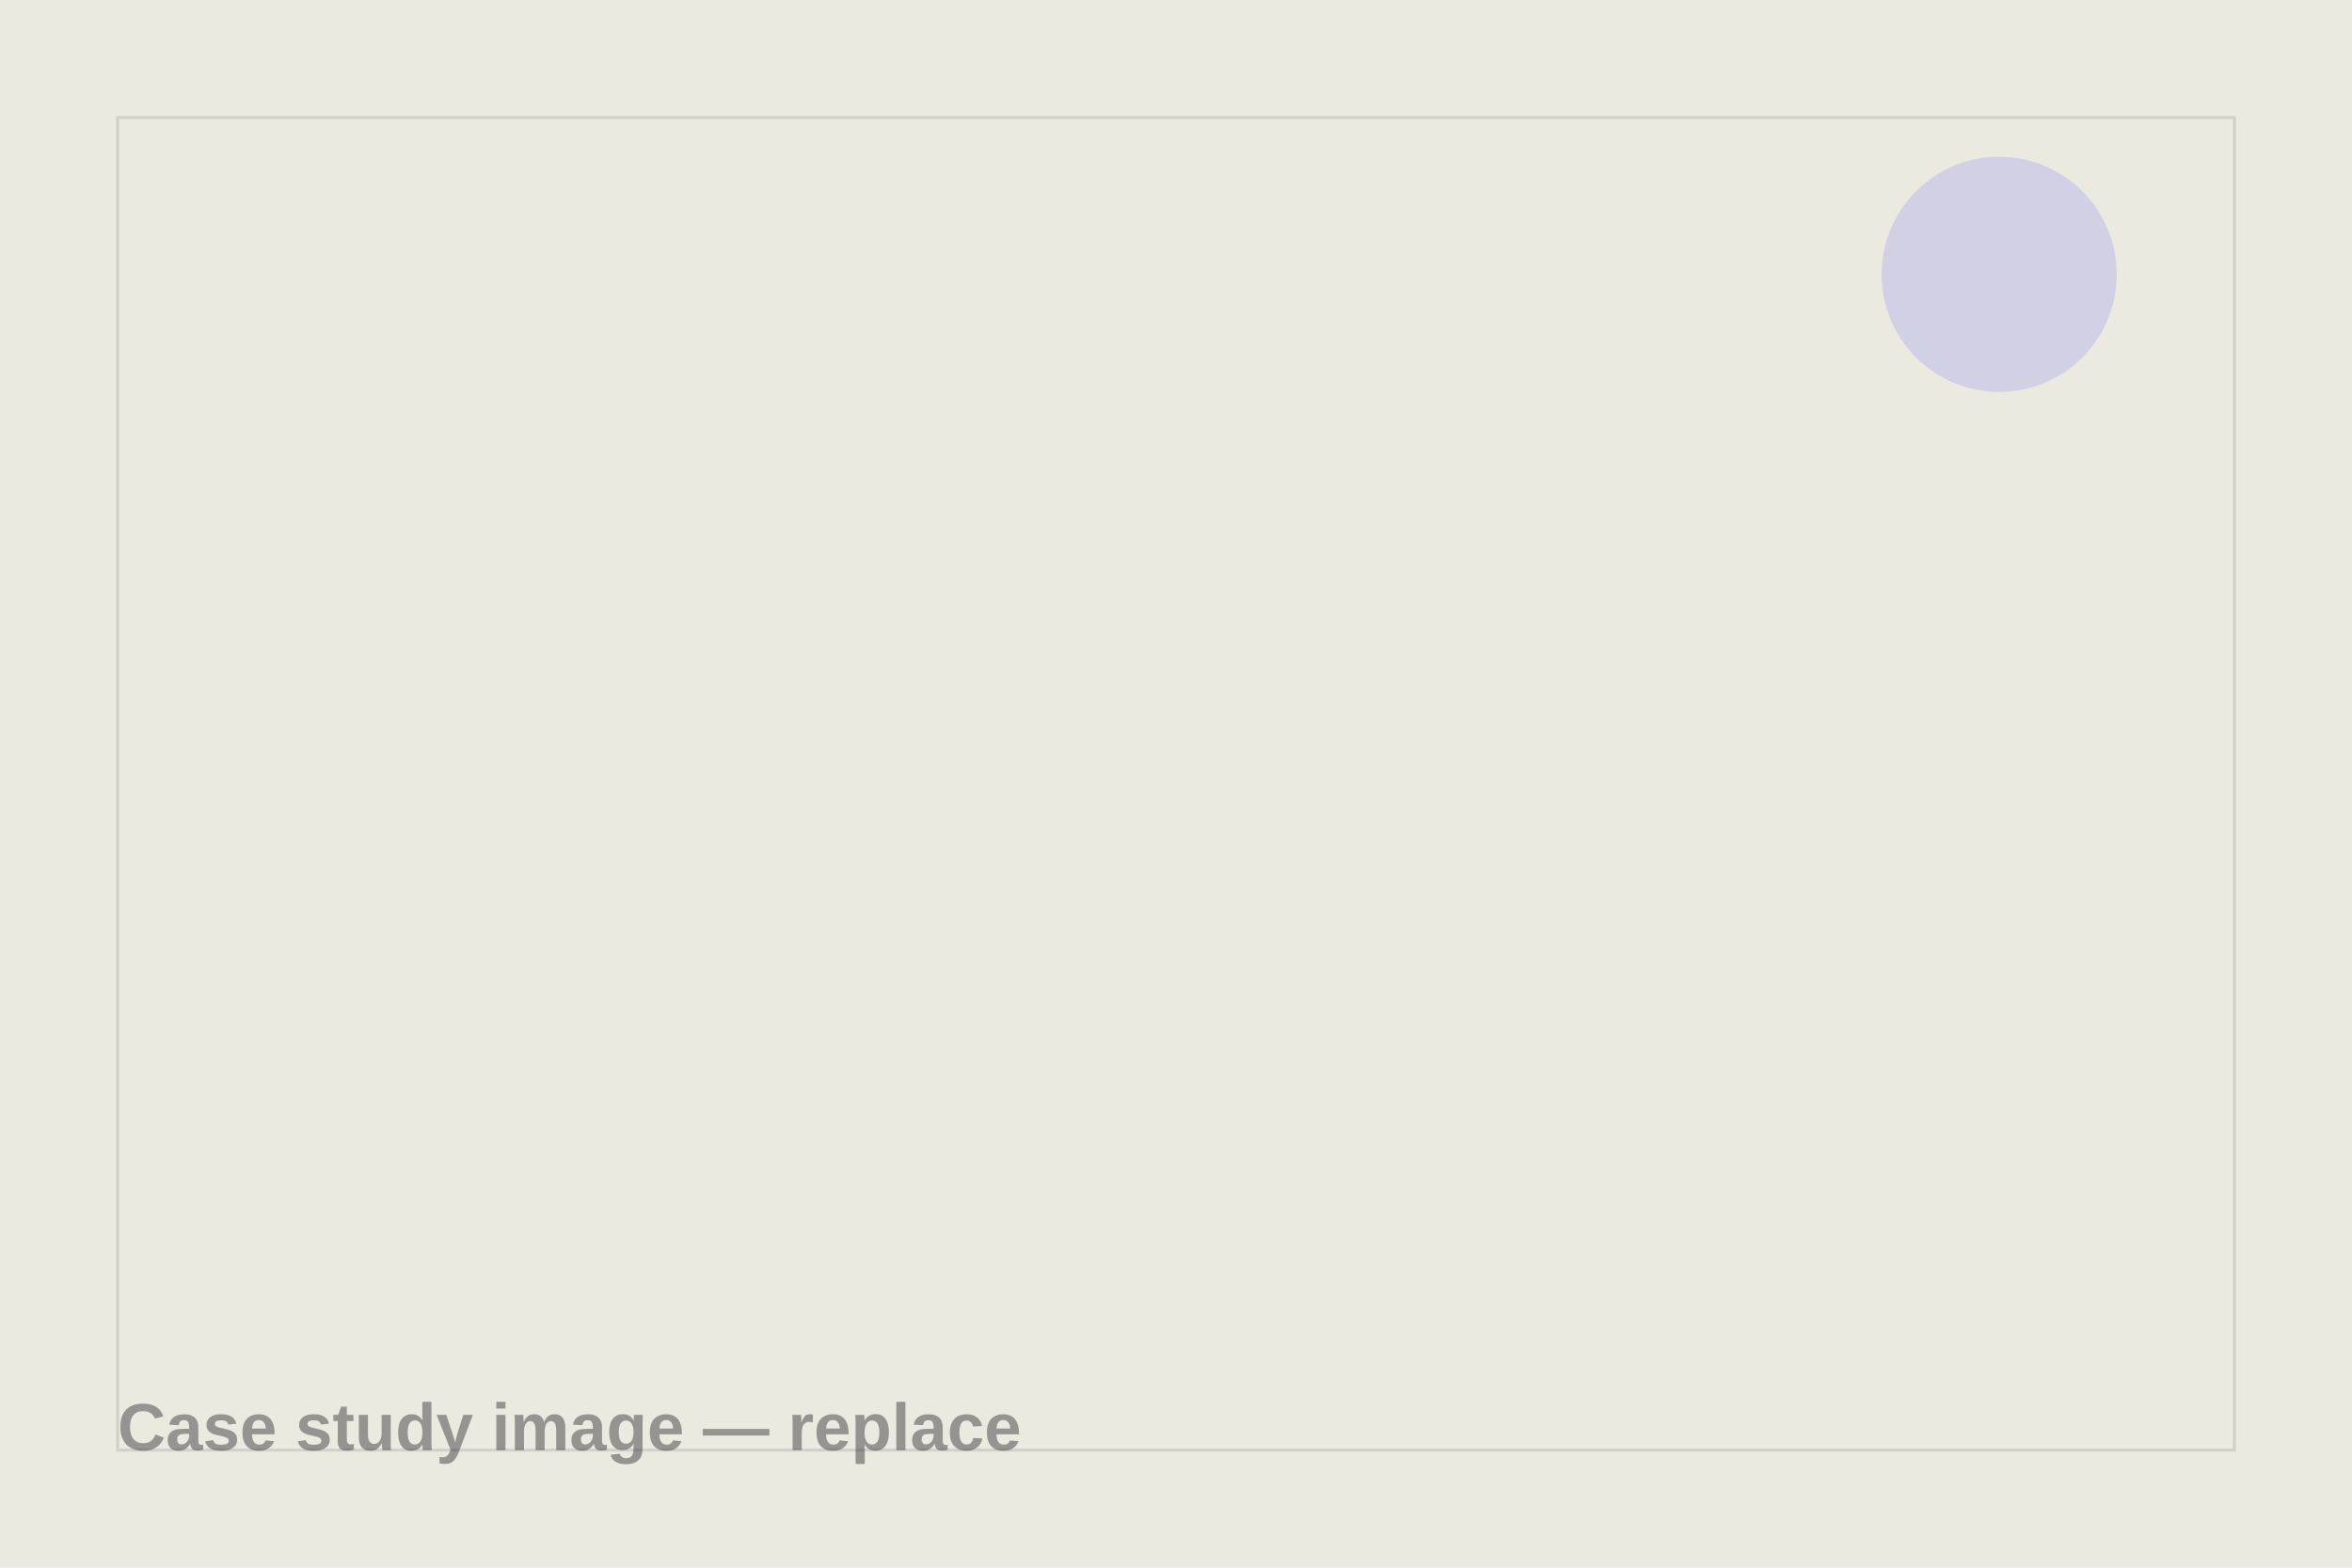
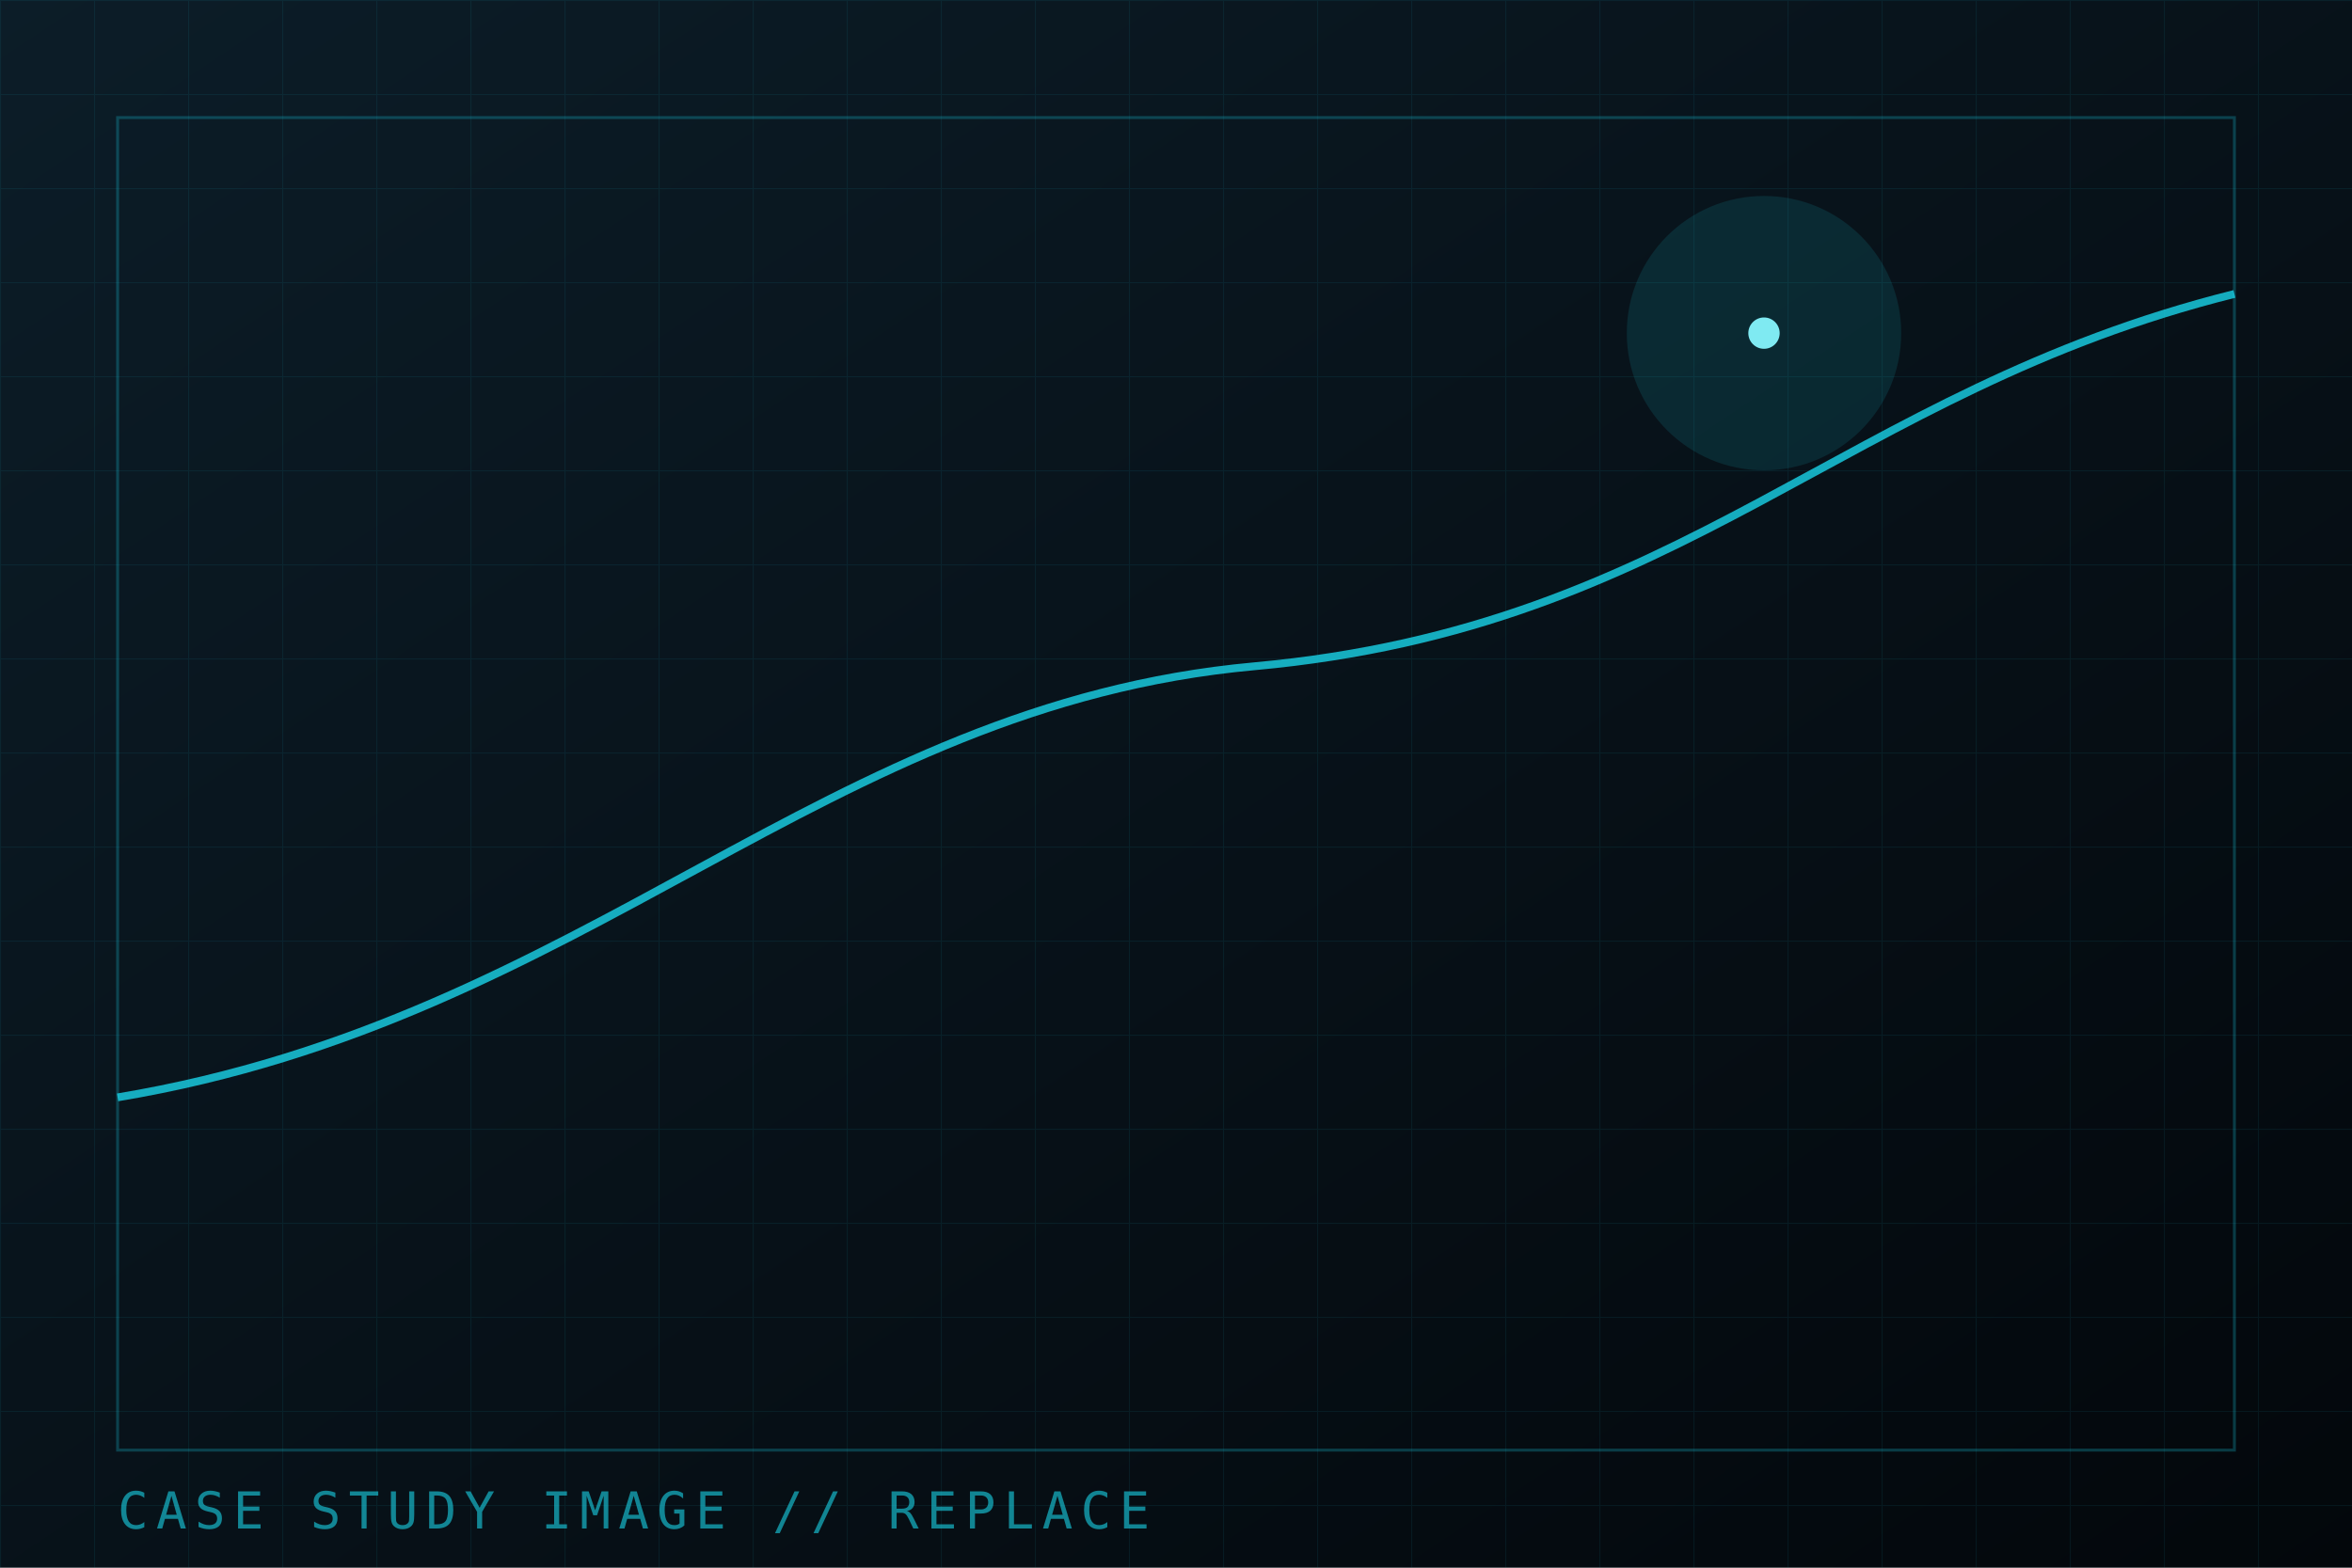
<svg xmlns="http://www.w3.org/2000/svg" viewBox="0 0 1200 800">
-   <rect width="1200" height="800" fill="#ECE9E1" />
-   <rect x="60" y="60" width="1080" height="680" fill="none" stroke="#14151A" stroke-opacity="0.12" stroke-width="1.5" />
-   <circle cx="1020" cy="140" r="60" fill="#3644FF" fill-opacity="0.15" />
-   <text x="60" y="740" font-family="Arial, sans-serif" font-size="34" fill="#14151A" fill-opacity="0.4" font-weight="600">Case study image — replace</text>
+   <defs>
+     <linearGradient id="g" x1="0" y1="0" x2="1" y2="1">
+       <stop offset="0" stop-color="#0c1d28" />
+       <stop offset="1" stop-color="#03070b" />
+     </linearGradient>
+     <pattern id="p" width="48" height="48" patternUnits="userSpaceOnUse">
+       <path d="M48 0H0V48" fill="none" stroke="#19d3e8" stroke-opacity="0.08" />
+     </pattern>
+   </defs>
+   <rect width="1200" height="800" fill="url(#g)" />
+   <rect width="1200" height="800" fill="url(#p)" />
+   <rect x="60" y="60" width="1080" height="680" fill="none" stroke="#19d3e8" stroke-opacity="0.25" stroke-width="1.5" />
+   <path d="M60 560 C 300 520, 420 360, 640 340 S 940 200, 1140 150" fill="none" stroke="#19d3e8" stroke-width="4" stroke-opacity="0.8" />
+   <circle cx="900" cy="170" r="70" fill="#19d3e8" fill-opacity="0.12" />
+   <circle cx="900" cy="170" r="8" fill="#7feaf2" />
+   <text x="60" y="780" font-family="monospace" font-size="26" letter-spacing="4" fill="#19d3e8" fill-opacity="0.6">CASE STUDY IMAGE // REPLACE</text>
</svg>
